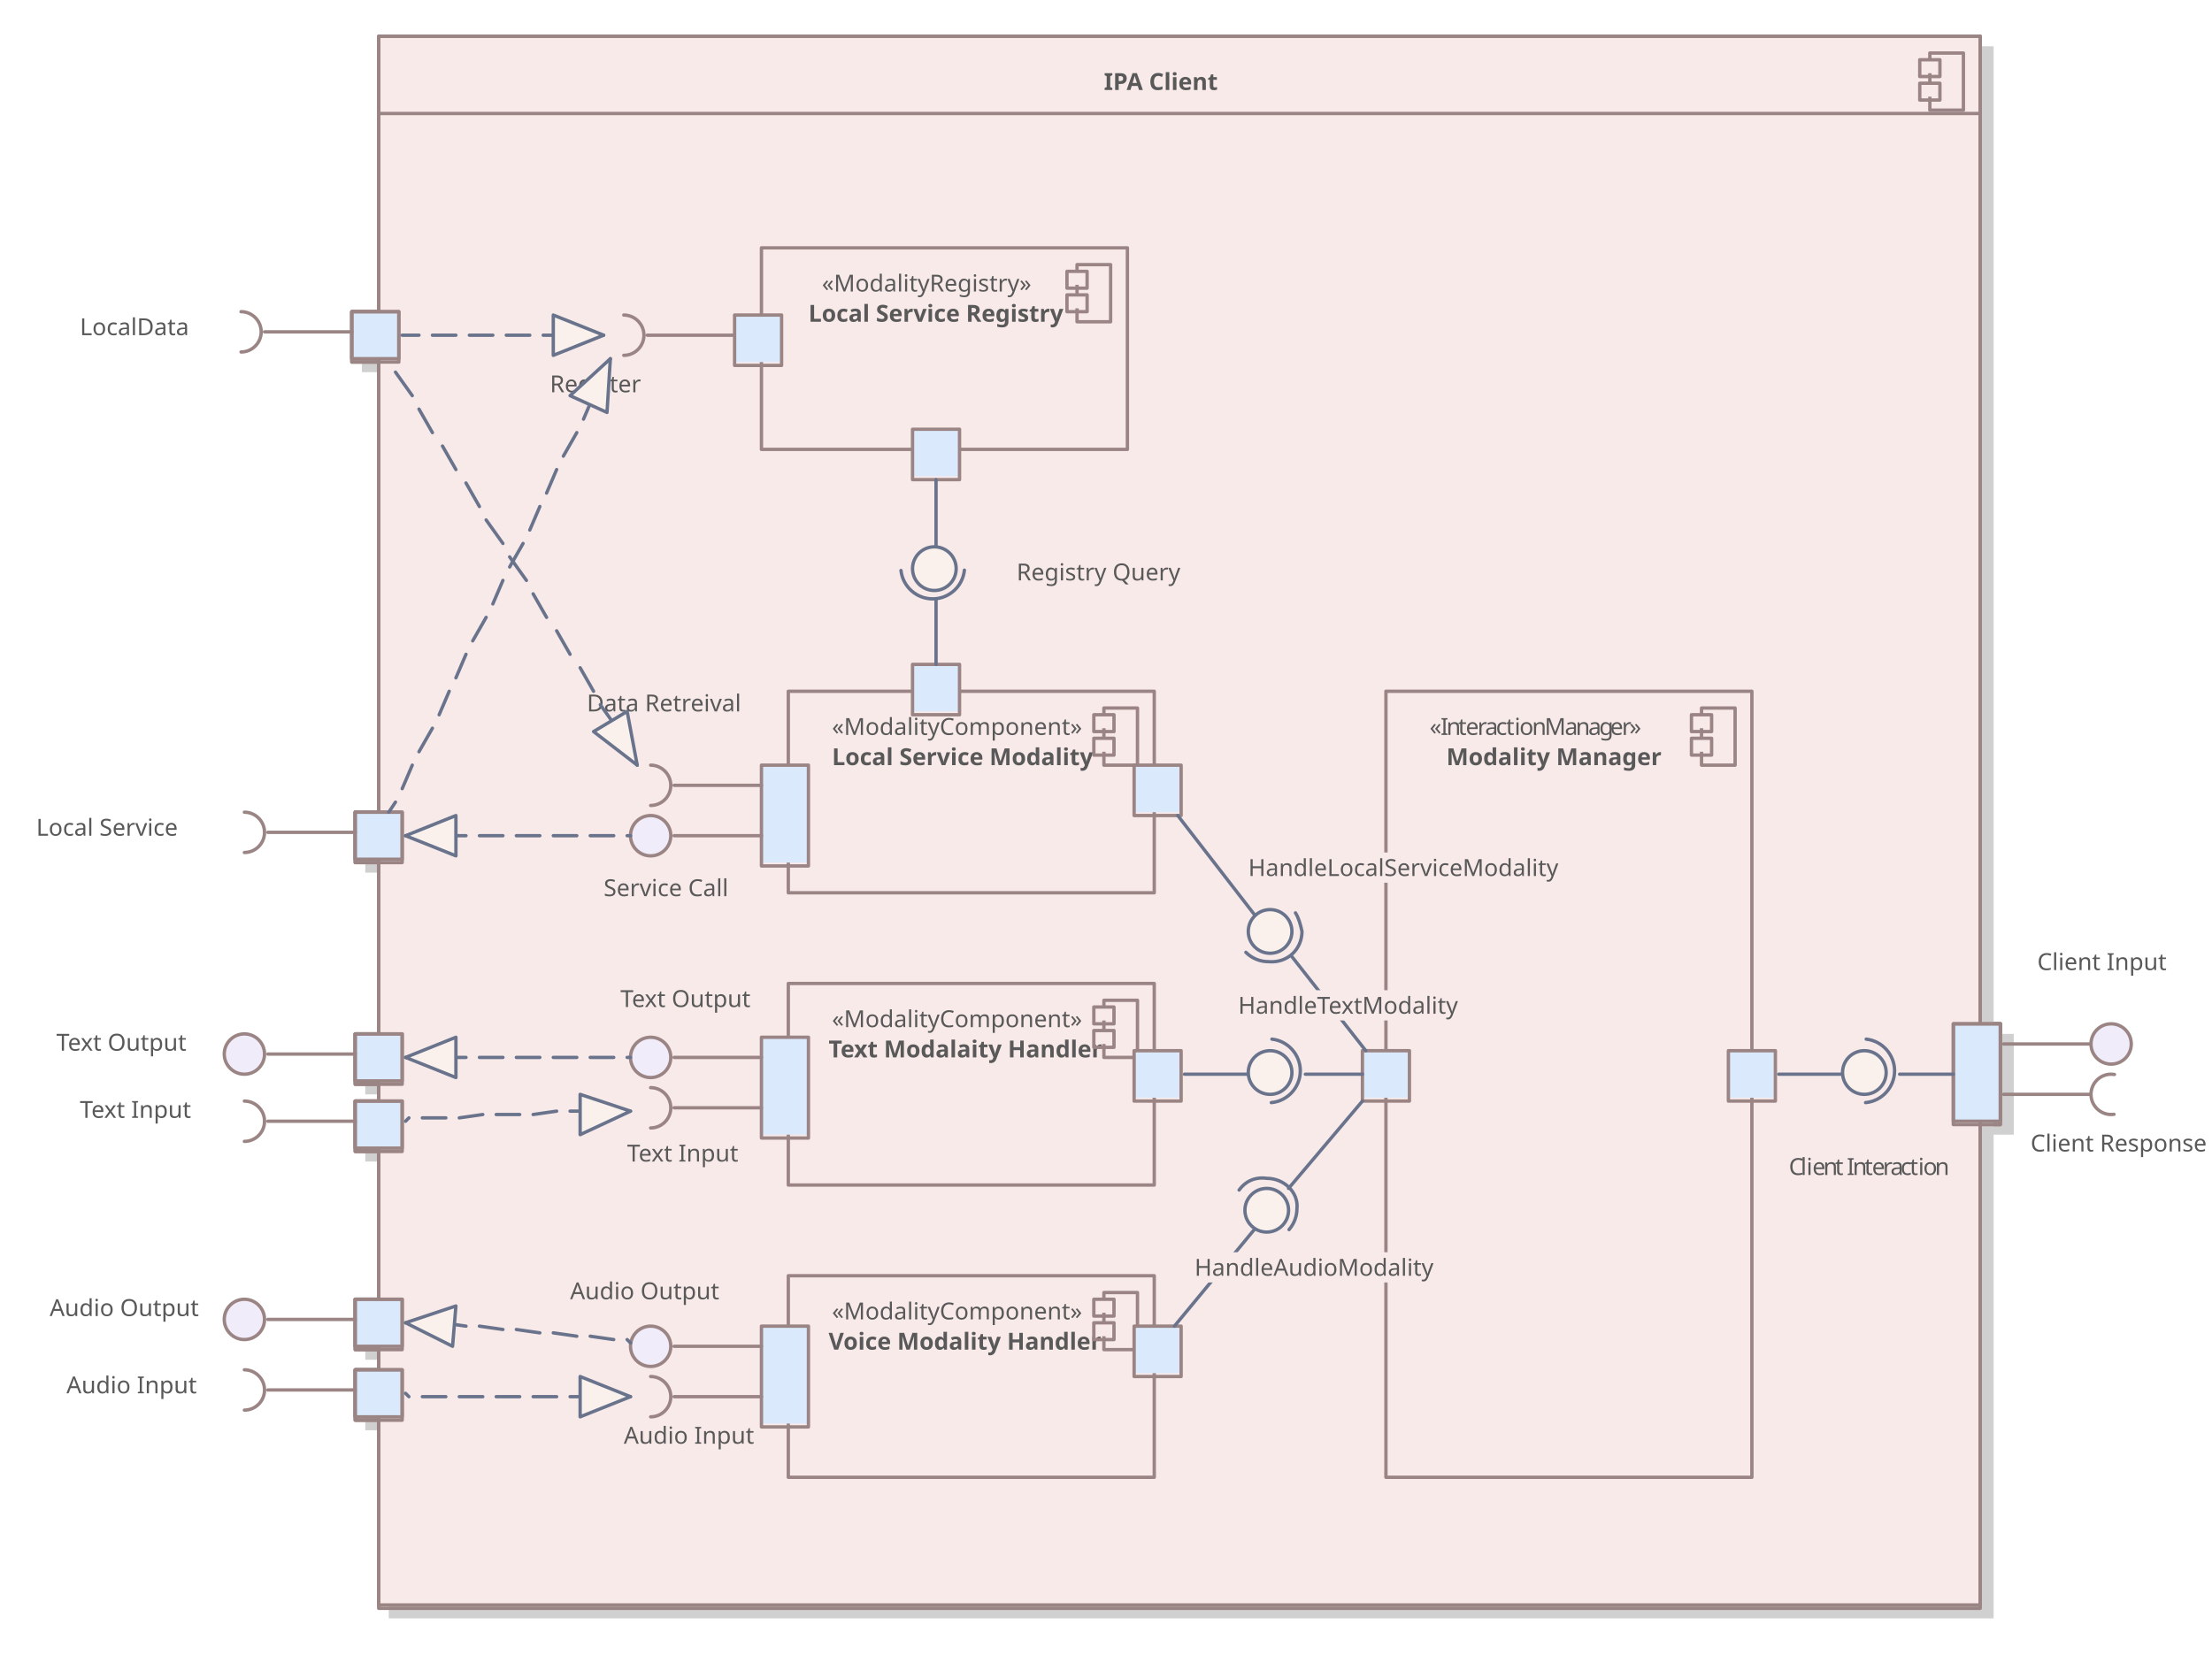
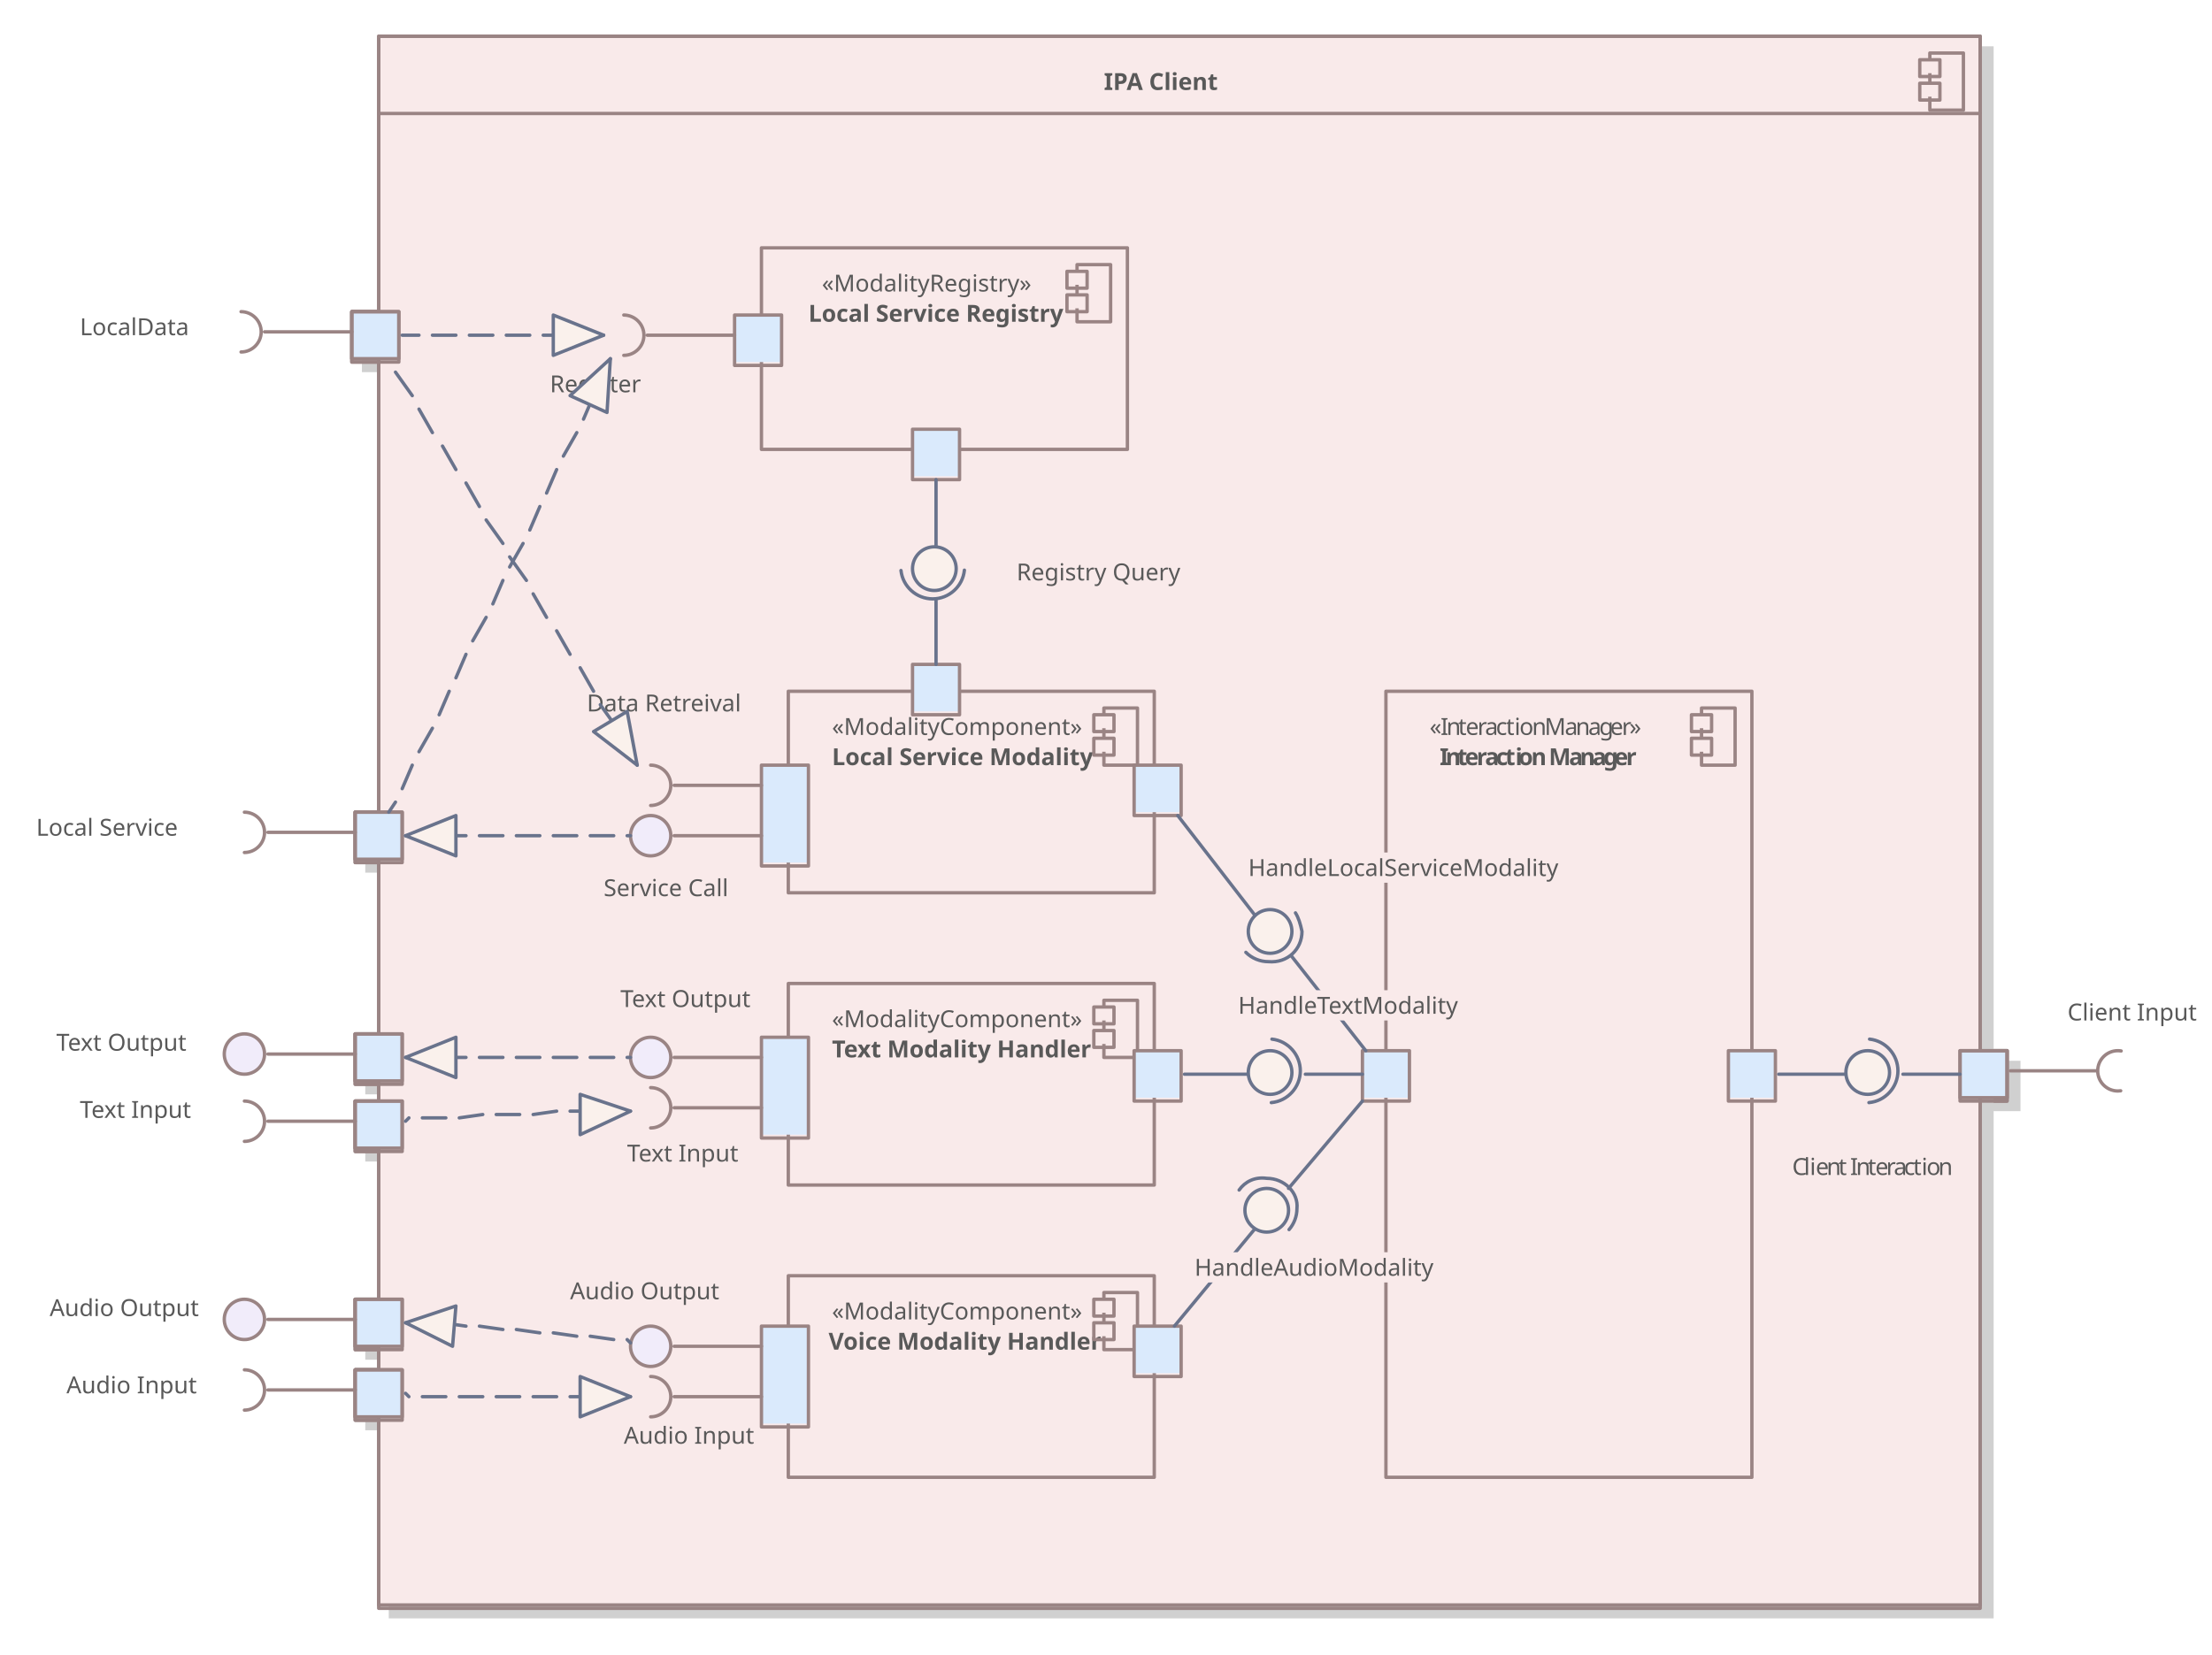
<svg xmlns="http://www.w3.org/2000/svg" version="1.1" preserveAspectRatio="xMidYMid" xml:space="preserve" width="488.354pt" height="365.397pt" viewBox="-7.259 24.19 488.354 365.397">
  <g transform="matrix(1 0 0 -1 0 816)">
    <g stroke="#000000" fill="none" fill-rule="evenodd" stroke-width="1" stroke-linecap="round" stroke-linejoin="round" stroke-miterlimit="3" letter-spacing="normal" font-weight="normal" font-style="normal" baseline-shift="0">
      <g transform="matrix(0.5 0 0 0.5 0 816.45)">
        <g transform="matrix(1.482477 0 0 -1.483639 0 0)" font-family="CalibriUnicode" font-size="7">
-           <rect fill="#D0D0D0" stroke="none" x="575" y="341" width="15" height="30" />
-           <rect stroke="none" fill="#DAEAFC" x="572" y="338" width="14" height="29" />
-           <rect stroke="#9A8484" x="572" y="338" width="14" height="30" />
-           <rect stroke="#9A8484" x="572" y="338" width="14" height="29" />
+           <rect fill="#D0D0D0" stroke="none" x="577" y="349" width="15" height="15" />
+           <rect stroke="none" fill="#DAEAFC" x="574" y="346" width="14" height="14" />
+           <rect stroke="#9A8484" x="574" y="346" width="14" height="15" />
+           <rect stroke="#9A8484" x="574" y="346" width="14" height="14" />
          <rect fill="#D0D0D0" stroke="none" x="98" y="129" width="15" height="15" />
          <rect stroke="none" fill="#DAEAFC" x="95" y="126" width="14" height="14" />
          <rect stroke="#9A8484" x="95" y="126" width="14" height="15" />
          <rect stroke="#9A8484" x="95" y="126" width="14" height="14" />
          <rect fill="#D0D0D0" stroke="none" x="99" y="423" width="15" height="15" />
          <rect stroke="none" fill="#DAEAFC" x="96" y="420" width="14" height="14" />
          <rect stroke="#9A8484" x="96" y="420" width="14" height="15" />
          <rect stroke="#9A8484" x="96" y="420" width="14" height="14" />
          <rect fill="#D0D0D0" stroke="none" x="99" y="444" width="15" height="15" />
          <rect stroke="none" fill="#DAEAFC" x="96" y="441" width="14" height="14" />
          <rect stroke="#9A8484" x="96" y="441" width="14" height="15" />
          <rect stroke="#9A8484" x="96" y="441" width="14" height="14" />
          <rect fill="#D0D0D0" stroke="none" x="99" y="278" width="15" height="15" />
          <rect stroke="none" fill="#DAEAFC" x="96" y="275" width="14" height="14" />
          <rect stroke="#9A8484" x="96" y="275" width="14" height="15" />
          <rect stroke="#9A8484" x="96" y="275" width="14" height="14" />
          <rect fill="#D0D0D0" stroke="none" x="99" y="344" width="15" height="15" />
          <rect stroke="none" fill="#DAEAFC" x="96" y="341" width="14" height="14" />
          <rect stroke="#9A8484" x="96" y="341" width="14" height="15" />
          <rect stroke="#9A8484" x="96" y="341" width="14" height="14" />
          <rect fill="#D0D0D0" stroke="none" x="99" y="364" width="15" height="15" />
          <rect stroke="none" fill="#DAEAFC" x="96" y="361" width="14" height="14" />
          <rect stroke="#9A8484" x="96" y="361" width="14" height="15" />
          <rect stroke="#9A8484" x="96" y="361" width="14" height="14" />
          <rect fill="#D0D0D0" stroke="none" x="106" y="47" width="478" height="468" />
          <rect stroke="none" fill="#F9EAEA" x="103" y="44" width="477" height="467" />
          <rect stroke="#9A8484" x="103" y="44" width="477" height="468" />
          <rect stroke="#9A8484" x="103" y="44" width="477" height="467" />
          <text transform="matrix(1 0 0 1 319 53)" fill="#595959" font-weight="bold" stroke="none">
            <tspan dx="0 " x="0" y="7">IPA Client</tspan>
          </text>
          <path stroke="#9A8484" d="M103 67H580" />
          <rect stroke="none" fill="#F9EAEA" x="565" y="49" width="10" height="16" />
          <rect stroke="#9A8484" x="565" y="49" width="10" height="17" />
          <rect stroke="none" fill="#F9EAEA" x="562" y="51" width="6" height="4" />
          <rect stroke="#9A8484" x="562" y="51" width="6" height="5" />
          <rect stroke="none" fill="#F9EAEA" x="562" y="58" width="6" height="4" />
          <rect stroke="#9A8484" x="562" y="58" width="6" height="5" />
-           <rect stroke="none" fill="#DAEAFC" x="572" y="338" width="14" height="29" />
-           <rect stroke="#9A8484" x="572" y="338" width="14" height="30" />
-           <rect stroke="#9A8484" x="572" y="338" width="14" height="29" />
+           <rect stroke="none" fill="#DAEAFC" x="574" y="346" width="14" height="14" />
+           <rect stroke="#9A8484" x="574" y="346" width="14" height="15" />
+           <rect stroke="#9A8484" x="574" y="346" width="14" height="14" />
          <rect stroke="none" fill="#DAEAFC" x="95" y="126" width="14" height="14" />
          <rect stroke="#9A8484" x="95" y="126" width="14" height="15" />
          <rect stroke="#9A8484" x="95" y="126" width="14" height="14" />
          <rect stroke="none" fill="#DAEAFC" x="96" y="420" width="14" height="14" />
          <rect stroke="#9A8484" x="96" y="420" width="14" height="15" />
          <rect stroke="#9A8484" x="96" y="420" width="14" height="14" />
          <rect stroke="none" fill="#DAEAFC" x="96" y="441" width="14" height="14" />
          <rect stroke="#9A8484" x="96" y="441" width="14" height="15" />
          <rect stroke="#9A8484" x="96" y="441" width="14" height="14" />
          <rect stroke="none" fill="#DAEAFC" x="96" y="275" width="14" height="14" />
          <rect stroke="#9A8484" x="96" y="275" width="14" height="15" />
          <rect stroke="#9A8484" x="96" y="275" width="14" height="14" />
          <rect stroke="none" fill="#DAEAFC" x="96" y="341" width="14" height="14" />
          <rect stroke="#9A8484" x="96" y="341" width="14" height="15" />
          <rect stroke="#9A8484" x="96" y="341" width="14" height="14" />
          <rect stroke="none" fill="#DAEAFC" x="96" y="361" width="14" height="14" />
          <rect stroke="#9A8484" x="96" y="361" width="14" height="15" />
          <rect stroke="#9A8484" x="96" y="361" width="14" height="14" />
-           <path stroke="#9A8484" d="M587 344h26" />
-           <path stroke="none" fill="#F1ECFA" d="M613 344C613 340.69 615.69 338 619 338C622.31 338 625 340.69 625 344C625 347.31 622.31 350 619 350C615.69 350 613 347.31 613 344" />
-           <path stroke="#9A8484" d="M613 344C613 340.69 615.69 338 619 338C622.31 338 625 340.69 625 344C625 347.31 622.31 350 619 350C615.69 350 613 347.31 613 344M613 344C613 340.69 615.69 338 619 338C622.31 338 625 340.69 625 344C625 347.31 622.31 350 619 350C615.69 350 613 347.31 613 344" />
-           <text transform="matrix(1 0 0 1 597 315)" fill="#595959" stroke="none">
+           <path stroke="#9A8484" d="M589 352h26M621.99 346.08C621.66 346.03 621.33 346 621 346C617.69 346 615 348.69 615 352C615 355.31 617.69 358 621 358C621.28 358 621.57 357.98 621.85 357.94" />
+           <text transform="matrix(1 0 0 1 606 330)" fill="#595959" stroke="none">
            <tspan dx="0 " x="0" y="7">Client Input</tspan>
-           </text>
-           <path stroke="#9A8484" d="M587 359h26M619.99 353.08C619.66 353.03 619.33 353 619 353C615.69 353 613 355.69 613 359C613 362.31 615.69 365 619 365C619.28 365 619.57 364.98 619.85 364.94" />
-           <text transform="matrix(1 0 0 1 595 369)" fill="#595959" stroke="none">
-             <tspan dx="0 " x="0" y="7">Client Response</tspan>
          </text>
          <path stroke="#9A8484" d="M95 132H69m-7 6C62 138 62 138 62 138C65.31 138 68 135.31 68 132C68 128.71 65.29 126 62 126" />
          <text transform="matrix(1 0 0 1 14 126)" fill="#595959" stroke="none">
            <tspan dx="0 " x="0" y="7">LocalData</tspan>
          </text>
          <path stroke="#9A8484" d="M96 426H70" />
          <path stroke="none" fill="#F1ECFA" d="M57 426C57 422.69 59.69 420 63 420C66.31 420 69 422.69 69 426C69 429.31 66.31 432 63 432C59.69 432 57 429.31 57 426" />
          <path stroke="#9A8484" d="M57 426C57 422.69 59.69 420 63 420C66.31 420 69 422.69 69 426C69 429.31 66.31 432 63 432C59.69 432 57 429.31 57 426M57 426C57 422.69 59.69 420 63 420C66.31 420 69 422.69 69 426C69 429.31 66.31 432 63 432C59.69 432 57 429.31 57 426" />
          <text transform="matrix(1 0 0 1 5 418)" fill="#595959" stroke="none">
            <tspan dx="0 " x="0" y="7">Audio Output</tspan>
          </text>
          <path stroke="#9A8484" d="M96 447H70m-7 6C63 453 63 453 63 453C66.31 453 69 450.31 69 447C69 443.71 66.29 441 63 441" />
          <text transform="matrix(1 0 0 1 10 441)" fill="#595959" stroke="none">
            <tspan dx="0 " x="0" y="7">Audio Input</tspan>
          </text>
          <path stroke="#9A8484" d="M96 281H70m-7 6C63 287 63 287 63 287C66.31 287 69 284.31 69 281C69 277.71 66.29 275 63 275" />
          <text transform="matrix(1 0 0 1 1 275)" fill="#595959" stroke="none">
            <tspan dx="0 " x="0" y="7">Local Service</tspan>
          </text>
          <path stroke="#9A8484" d="M96 347H70" />
          <path stroke="none" fill="#F1ECFA" d="M57 347C57 343.69 59.69 341 63 341C66.31 341 69 343.69 69 347C69 350.31 66.31 353 63 353C59.69 353 57 350.31 57 347" />
          <path stroke="#9A8484" d="M57 347C57 343.69 59.69 341 63 341C66.31 341 69 343.69 69 347C69 350.31 66.31 353 63 353C59.69 353 57 350.31 57 347M57 347C57 343.69 59.69 341 63 341C66.31 341 69 343.69 69 347C69 350.31 66.31 353 63 353C59.69 353 57 350.31 57 347" />
          <text transform="matrix(1 0 0 1 7 339)" fill="#595959" stroke="none">
            <tspan dx="0 " x="0" y="7">Text Output</tspan>
          </text>
          <path stroke="#9A8484" d="M96 367H70m-7 6C63 373 63 373 63 373C66.31 373 69 370.31 69 367C69 363.71 66.29 361 63 361" />
          <text transform="matrix(1 0 0 1 14 359)" fill="#595959" stroke="none">
            <tspan dx="0 " x="0" y="7">Text Input</tspan>
          </text>
          <rect stroke="none" fill="#F9EAEA" x="217" y="107" width="109" height="59" />
          <rect stroke="#9A8484" x="217" y="107" width="109" height="60" />
          <text transform="matrix(1 0 0 1 235 113)" fill="#595959" stroke="none">
            <tspan dx="0 " x="0" y="7">«ModalityRegistry»</tspan>
          </text>
          <text transform="matrix(1 0 0 1 231 122)" fill="#595959" font-weight="bold" stroke="none">
            <tspan dx="0 " x="0" y="7">Local Service Registry</tspan>
          </text>
          <rect stroke="none" fill="#F9EAEA" x="311" y="112" width="10" height="16" />
          <rect stroke="#9A8484" x="311" y="112" width="10" height="17" />
          <rect stroke="none" fill="#F9EAEA" x="308" y="114" width="6" height="4" />
          <rect stroke="#9A8484" x="308" y="114" width="6" height="5" />
          <rect stroke="none" fill="#F9EAEA" x="308" y="121" width="6" height="4" />
          <rect stroke="#9A8484" x="308" y="121" width="6" height="5" />
          <rect stroke="none" fill="#DAEAFC" x="209" y="127" width="14" height="14" />
          <rect stroke="#9A8484" x="209" y="127" width="14" height="15" />
          <rect stroke="none" fill="#DAEAFC" x="262" y="161" width="14" height="14" />
          <rect stroke="#9A8484" x="262" y="161" width="14" height="15" />
          <path stroke="#9A8484" d="M209 133H183m-7 6C176 139 176 139 176 139C179.31 139 182 136.31 182 133C182 129.71 179.29 127 176 127" />
          <text transform="matrix(1 0 0 1 154 143)" fill="#595959" stroke="none">
            <tspan dx="0 " x="0" y="7">Register</tspan>
          </text>
          <rect stroke="none" fill="#F9EAEA" x="403" y="239" width="109" height="233" />
          <rect stroke="#9A8484" x="403" y="239" width="109" height="234" />
          <text transform="matrix(1 0 0 1 416 245)" fill="#595959" stroke="none">
            <tspan dx="0 " x="0" y="7">«</tspan>
            <tspan dx="0 " x="3.25" y="7">I</tspan>
            <tspan dx="0 " x="5" y="7">n</tspan>
            <tspan dx="0 " x="8.5" y="7">t</tspan>
            <tspan dx="0 " x="10.75" y="7">e</tspan>
            <tspan dx="0 " x="14.25" y="7">r</tspan>
            <tspan dx="0 " x="16.5" y="7">a</tspan>
            <tspan dx="0 " x="19.75" y="7">c</tspan>
            <tspan dx="0 0 " x="22.75" y="7">ti</tspan>
            <tspan dx="0 " x="26.75" y="7">o</tspan>
            <tspan dx="0 " x="30.5" y="7">n</tspan>
            <tspan dx="0 " x="34.25" y="7">M</tspan>
            <tspan dx="0 " x="40.25" y="7">a</tspan>
            <tspan dx="0 " x="43.5" y="7">n</tspan>
            <tspan dx="0 " x="47.25" y="7">a</tspan>
            <tspan dx="0 " x="50.5" y="7">g</tspan>
            <tspan dx="0 " x="53.75" y="7">e</tspan>
            <tspan dx="0 " x="57.25" y="7">r</tspan>
            <tspan dx="0 " x="59.5" y="7">»</tspan>
          </text>
-           <text transform="matrix(1 0 0 1 421 254)" fill="#595959" font-weight="bold" stroke="none">
-             <tspan dx="0 " x="0" y="7">Modality Manager</tspan>
+           <text transform="matrix(1 0 0 1 419 254)" fill="#595959" font-weight="bold" stroke="none">
+             <tspan dx="0 " x="0" y="7">I</tspan>
+             <tspan dx="0 " x="1.75" y="7">n</tspan>
+             <tspan dx="0 " x="5.25" y="7">t</tspan>
+             <tspan dx="0 " x="7.5" y="7">e</tspan>
+             <tspan dx="0 " x="11" y="7">r</tspan>
+             <tspan dx="0 " x="13.5" y="7">a</tspan>
+             <tspan dx="0 " x="16.75" y="7">c</tspan>
+             <tspan dx="0 0 " x="19.5" y="7">ti</tspan>
+             <tspan dx="0 " x="23.5" y="7">o</tspan>
+             <tspan dx="0 " x="27.25" y="7">n</tspan>
+             <tspan dx="0 " x="31" y="7"> </tspan>
+             <tspan dx="0 " x="32.5" y="7">M</tspan>
+             <tspan dx="0 " x="38.5" y="7">a</tspan>
+             <tspan dx="0 " x="41.75" y="7">n</tspan>
+             <tspan dx="0 " x="45.5" y="7">a</tspan>
+             <tspan dx="0 " x="48.75" y="7">g</tspan>
+             <tspan dx="0 " x="52" y="7">e</tspan>
+             <tspan dx="0 " x="55.5" y="7">r</tspan>
          </text>
          <rect stroke="none" fill="#F9EAEA" x="497" y="244" width="10" height="16" />
          <rect stroke="#9A8484" x="497" y="244" width="10" height="17" />
          <rect stroke="none" fill="#F9EAEA" x="494" y="246" width="6" height="4" />
          <rect stroke="#9A8484" x="494" y="246" width="6" height="5" />
          <rect stroke="none" fill="#F9EAEA" x="494" y="253" width="6" height="4" />
          <rect stroke="#9A8484" x="494" y="253" width="6" height="5" />
          <rect stroke="none" fill="#DAEAFC" x="396" y="346" width="14" height="14" />
          <rect stroke="#9A8484" x="396" y="346" width="14" height="15" />
          <rect stroke="none" fill="#DAEAFC" x="505" y="346" width="14" height="14" />
          <rect stroke="#9A8484" x="505" y="346" width="14" height="15" />
          <rect stroke="none" fill="#F9EAEA" x="225" y="413" width="109" height="59" />
          <rect stroke="#9A8484" x="225" y="413" width="109" height="60" />
          <text transform="matrix(1 0 0 1 238 419)" fill="#595959" stroke="none">
            <tspan dx="0 " x="0" y="7">«ModalityComponent»</tspan>
          </text>
          <text transform="matrix(1 0 0 1 237 428)" fill="#595959" font-weight="bold" stroke="none">
            <tspan dx="0 " x="0" y="7">Voice Modality Handler</tspan>
          </text>
          <rect stroke="none" fill="#F9EAEA" x="319" y="418" width="10" height="16" />
          <rect stroke="#9A8484" x="319" y="418" width="10" height="17" />
          <rect stroke="none" fill="#F9EAEA" x="316" y="420" width="6" height="4" />
          <rect stroke="#9A8484" x="316" y="420" width="6" height="5" />
          <rect stroke="none" fill="#F9EAEA" x="316" y="427" width="6" height="4" />
          <rect stroke="#9A8484" x="316" y="427" width="6" height="5" />
          <rect stroke="none" fill="#DAEAFC" x="217" y="428" width="14" height="29" />
          <rect stroke="#9A8484" x="217" y="428" width="14" height="30" />
          <rect stroke="none" fill="#DAEAFC" x="328" y="428" width="14" height="14" />
          <rect stroke="#9A8484" x="328" y="428" width="14" height="15" />
          <path stroke="#9A8484" d="M217 434H191" />
          <path stroke="none" fill="#F1ECFA" d="M178 434C178 430.69 180.69 428 184 428C187.31 428 190 430.69 190 434C190 437.31 187.31 440 184 440C180.69 440 178 437.31 178 434" />
          <path stroke="#9A8484" d="M178 434C178 430.69 180.69 428 184 428C187.31 428 190 430.69 190 434C190 437.31 187.31 440 184 440C180.69 440 178 437.31 178 434M178 434C178 430.69 180.69 428 184 428C187.31 428 190 430.69 190 434C190 437.31 187.31 440 184 440C180.69 440 178 437.31 178 434" />
          <text transform="matrix(1 0 0 1 160 413)" fill="#595959" stroke="none">
            <tspan dx="0 " x="0" y="7">Audio Output</tspan>
          </text>
          <path stroke="#9A8484" d="M217 449H191m-7 6C184 455 184 455 184 455C187.31 455 190 452.31 190 449C190 445.71 187.29 443 184 443" />
          <text transform="matrix(1 0 0 1 176 456)" fill="#595959" stroke="none">
            <tspan dx="0 " x="0" y="7">Audio Input</tspan>
          </text>
          <rect stroke="none" fill="#F9EAEA" x="225" y="326" width="109" height="59" />
          <rect stroke="#9A8484" x="225" y="326" width="109" height="60" />
          <text transform="matrix(1 0 0 1 238 332)" fill="#595959" stroke="none">
            <tspan dx="0 " x="0" y="7">«ModalityComponent»</tspan>
          </text>
-           <text transform="matrix(1 0 0 1 237 341)" fill="#595959" font-weight="bold" stroke="none">
-             <tspan dx="0 " x="0" y="7">Text Modalaity Handler</tspan>
+           <text transform="matrix(1 0 0 1 238 341)" fill="#595959" font-weight="bold" stroke="none">
+             <tspan dx="0 " x="0" y="7">Text Modality Handler</tspan>
          </text>
          <rect stroke="none" fill="#F9EAEA" x="319" y="331" width="10" height="16" />
          <rect stroke="#9A8484" x="319" y="331" width="10" height="17" />
          <rect stroke="none" fill="#F9EAEA" x="316" y="333" width="6" height="4" />
          <rect stroke="#9A8484" x="316" y="333" width="6" height="5" />
          <rect stroke="none" fill="#F9EAEA" x="316" y="340" width="6" height="4" />
          <rect stroke="#9A8484" x="316" y="340" width="6" height="5" />
          <rect stroke="none" fill="#DAEAFC" x="217" y="342" width="14" height="29" />
          <rect stroke="#9A8484" x="217" y="342" width="14" height="30" />
          <rect stroke="none" fill="#DAEAFC" x="328" y="346" width="14" height="14" />
          <rect stroke="#9A8484" x="328" y="346" width="14" height="15" />
          <path stroke="#9A8484" d="M217 348H191" />
          <path stroke="none" fill="#F1ECFA" d="M178 348C178 344.69 180.69 342 184 342C187.31 342 190 344.69 190 348C190 351.31 187.31 354 184 354C180.69 354 178 351.31 178 348" />
          <path stroke="#9A8484" d="M178 348C178 344.69 180.69 342 184 342C187.31 342 190 344.69 190 348C190 351.31 187.31 354 184 354C180.69 354 178 351.31 178 348M178 348C178 344.69 180.69 342 184 342C187.31 342 190 344.69 190 348C190 351.31 187.31 354 184 354C180.69 354 178 351.31 178 348" />
          <text transform="matrix(1 0 0 1 175 326)" fill="#595959" stroke="none">
            <tspan dx="0 " x="0" y="7">Text Output</tspan>
          </text>
          <path stroke="#9A8484" d="M217 363H191m-7 6C184 369 184 369 184 369C187.31 369 190 366.31 190 363C190 359.71 187.29 357 184 357" />
          <text transform="matrix(1 0 0 1 177 372)" fill="#595959" stroke="none">
            <tspan dx="0 " x="0" y="7">Text Input</tspan>
          </text>
          <rect stroke="none" fill="#F9EAEA" x="225" y="239" width="109" height="59" />
          <rect stroke="#9A8484" x="225" y="239" width="109" height="60" />
          <text transform="matrix(1 0 0 1 238 245)" fill="#595959" stroke="none">
            <tspan dx="0 " x="0" y="7">«ModalityComponent»</tspan>
          </text>
          <text transform="matrix(1 0 0 1 238 254)" fill="#595959" font-weight="bold" stroke="none">
            <tspan dx="0 " x="0" y="7">Local Service Modality</tspan>
          </text>
          <rect stroke="none" fill="#F9EAEA" x="319" y="244" width="10" height="16" />
          <rect stroke="#9A8484" x="319" y="244" width="10" height="17" />
          <rect stroke="none" fill="#F9EAEA" x="316" y="246" width="6" height="4" />
          <rect stroke="#9A8484" x="316" y="246" width="6" height="5" />
          <rect stroke="none" fill="#F9EAEA" x="316" y="253" width="6" height="4" />
          <rect stroke="#9A8484" x="316" y="253" width="6" height="5" />
          <rect stroke="none" fill="#DAEAFC" x="328" y="261" width="14" height="14" />
          <rect stroke="#9A8484" x="328" y="261" width="14" height="15" />
          <rect stroke="none" fill="#DAEAFC" x="217" y="261" width="14" height="29" />
          <rect stroke="#9A8484" x="217" y="261" width="14" height="30" />
          <rect stroke="none" fill="#DAEAFC" x="262" y="231" width="14" height="14" />
          <rect stroke="#9A8484" x="262" y="231" width="14" height="15" />
          <path stroke="#9A8484" d="M217 267H191m-7 6C184 273 184 273 184 273C187.31 273 190 270.31 190 267C190 263.71 187.29 261 184 261" />
          <text transform="matrix(1 0 0 1 165 238)" fill="#595959" stroke="none">
            <tspan dx="0 " x="0" y="7">Data Retreival</tspan>
          </text>
          <path stroke="#9A8484" d="M217 282H191" />
          <path stroke="none" fill="#F1ECFA" d="M178 282C178 278.69 180.69 276 184 276C187.31 276 190 278.69 190 282C190 285.31 187.31 288 184 288C180.69 288 178 285.31 178 282" />
          <path stroke="#9A8484" d="M178 282C178 278.69 180.69 276 184 276C187.31 276 190 278.69 190 282C190 285.31 187.31 288 184 288C180.69 288 178 285.31 178 282M178 282C178 278.69 180.69 276 184 276C187.31 276 190 278.69 190 282C190 285.31 187.31 288 184 288C180.69 288 178 285.31 178 282" />
          <text transform="matrix(1 0 0 1 170 293)" fill="#595959" stroke="none">
            <tspan dx="0 " x="0" y="7">Service Call</tspan>
          </text>
          <path stroke="#69738C" d="M172 140l-3 7m-2 4l-3 7m-2 4l-4 7m-2 4l-3 7m-2 4l-3 7m-2 4l-4 7m-2 4l-3 7m-2 4l-4 7m-2 4l-3 7m-2 4l-3 7m-2 4l-4 7m-2 4l-3 7m-2 4l-2 3" />
          <path stroke="#69738C" fill="#FAF1EC" d="M171 156l-11 -5l12 -11l-1 16" />
          <path stroke="#69738C" stroke-dasharray="7,4" d="M170 133L110 133" />
          <path stroke="#69738C" fill="#FAF1EC" d="M155 139V127l15 6l-15 6" />
          <path stroke="#69738C" stroke-dasharray="7,4" d="M111 282L178 282" />
          <path stroke="#69738C" fill="#FAF1EC" d="M126 276v12l-15 -6l15 -6" />
          <path stroke="#69738C" d="M180 261l-4 -7m-2 -4l-5 -7m-2 -4l-4 -7m-3 -4l-4 -7m-3 -4l-4 -7m-2 -4l-5 -7m-2 -4l-5 -7m-2 -4l-4 -7m-3 -4l-4 -7m-3 -4l-4 -7m-2 -4l-5 -7" />
          <path stroke="#69738C" fill="#FAF1EC" d="M167 251l10 -6l3 16L167 251" />
          <path stroke="#69738C" d="M397 346L375 318M361.28 316.72C363.06 318.5 365.48 319.5 368 319.5C373.75 320 378 315.75 378 310.5C377.5 308.22 377 306.47 376.06 304.97M365 307L341 276" />
          <path stroke="none" fill="#FAF1EC" d="M362 310.5C362 306.91 364.91 304 368.5 304C372.09 304 375 306.91 375 310.5C375 314.09 372.09 317 368.5 317C364.91 317 362 314.09 362 310.5" />
          <path stroke="#69738C" d="M362 310.5C362 306.91 364.91 304 368.5 304C372.09 304 375 306.91 375 310.5C375 314.09 372.09 317 368.5 317C364.91 317 362 314.09 362 310.5M396 353H379M368.86 361.46C373.73 361.02 377.5 356.89 377.5 352C377.5 347.18 373.84 343.09 369.05 342.56M362 353H343" />
          <path stroke="none" fill="#FAF1EC" d="M362 352.5C362 348.91 364.91 346 368.5 346C372.09 346 375 348.91 375 352.5C375 356.09 372.09 359 368.5 359C364.91 359 362 356.09 362 352.5" />
          <path stroke="#69738C" d="M362 352.5C362 348.91 364.91 346 368.5 346C372.09 346 375 348.91 375 352.5C375 356.09 372.09 359 368.5 359C364.91 359 362 356.09 362 352.5M396 361l-22 26M374.15 399.26C375.66 397.52 376.5 395.3 376.5 393C377 388.25 372.75 384 367.5 384C363.93 383.5 361.05 384.98 359.27 387.48M364 399l-24 29" />
          <path stroke="none" fill="#FAF1EC" d="M361 393.5C361 389.91 363.91 387 367.5 387C371.09 387 374 389.91 374 393.5C374 397.09 371.09 400 367.5 400C363.91 400 361 397.09 361 393.5" />
          <path stroke="#69738C" d="M361 393.5C361 389.91 363.91 387 367.5 387C371.09 387 374 389.91 374 393.5C374 397.09 371.09 400 367.5 400C363.91 400 361 397.09 361 393.5" />
          <path stroke="#69738C" stroke-dasharray="7,4" d="M111 348L178 348" />
          <path stroke="#69738C" fill="#FAF1EC" d="M126 342v12l-15 -6l15 -6" />
          <path stroke="#69738C" stroke-dasharray="7,4" d="M178 364L160 364" />
          <path stroke="#69738C" d="M156 364l-7 1m-4 0h-7m-4 0l-7 1m-4 0h-7m-4 0l-1 1" />
          <path stroke="#69738C" fill="#FAF1EC" d="M163 371V359l15 5l-15 7" />
          <path stroke="#69738C" d="M111 427h7m4 0l7 1m4 0l7 1m4 0l7 1m4 0l7 1m4 0l7 1m4 0l1 1" />
          <path stroke="#69738C" fill="#FAF1EC" d="M126 422l-1 12l-14 -7l15 -5" />
          <path stroke="#69738C" stroke-dasharray="7,4" d="M178 449L116 449" />
          <path stroke="#69738C" d="M112 449l-1 -1" />
          <path stroke="#69738C" fill="#FAF1EC" d="M163 455V443l15 6l-15 6" />
-           <path stroke="#69738C" d="M572 353H556M545.86 361.46C550.73 361.02 554.5 356.89 554.5 352C554.5 347.18 550.84 343.09 546.05 342.56M539 353H520" />
-           <path stroke="none" fill="#FAF1EC" d="M539 352.5C539 348.91 541.91 346 545.5 346C549.09 346 552 348.91 552 352.5C552 356.09 549.09 359 545.5 359C541.91 359 539 356.09 539 352.5" />
-           <path stroke="#69738C" d="M539 352.5C539 348.91 541.91 346 545.5 346C549.09 346 552 348.91 552 352.5C552 356.09 549.09 359 545.5 359C541.91 359 539 356.09 539 352.5M269 231V212M258.56 203.05C259.09 207.84 263.18 211.5 268 211.5C272.86 211.5 276.97 207.78 277.45 202.95M269 197V176" />
+           <path stroke="#69738C" d="M574 353H557M546.86 361.46C551.73 361.02 555.5 356.89 555.5 352C555.5 347.18 551.84 343.09 547.05 342.56M540 353H520" />
+           <path stroke="none" fill="#FAF1EC" d="M540 352.5C540 348.91 542.91 346 546.5 346C550.09 346 553 348.91 553 352.5C553 356.09 550.09 359 546.5 359C542.91 359 540 356.09 540 352.5" />
+           <path stroke="#69738C" d="M540 352.5C540 348.91 542.91 346 546.5 346C550.09 346 553 348.91 553 352.5C553 356.09 550.09 359 546.5 359C542.91 359 540 356.09 540 352.5M269 231V212M258.56 203.05C259.09 207.84 263.18 211.5 268 211.5C272.86 211.5 276.97 207.78 277.45 202.95M269 197V176" />
          <path stroke="none" fill="#FAF1EC" d="M262 202.5C262 198.91 264.91 196 268.5 196C272.09 196 275 198.91 275 202.5C275 206.09 272.09 209 268.5 209C264.91 209 262 206.09 262 202.5" />
          <path stroke="#69738C" d="M262 202.5C262 198.91 264.91 196 268.5 196C272.09 196 275 198.91 275 202.5C275 206.09 272.09 209 268.5 209C264.91 209 262 206.09 262 202.5" />
-           <g transform="matrix(1 0 0 -1 523 376)">
+           <g transform="matrix(1 0 0 -1 346 406)">
+             <rect fill="#F9EAEA" stroke="none" x="0" width="60" y="-9" height="9" />
+           </g>
+           <text transform="matrix(1 0 0 1 346 406)" fill="#595959" stroke="none">
+             <tspan dx="0 " x="0" y="7">HandleAudioModality</tspan>
+           </text>
+           <g transform="matrix(1 0 0 -1 524 376)">
            <rect fill="#F9EAEA" stroke="none" x="0" width="47" y="-9" height="9" />
          </g>
-           <text transform="matrix(1 0 0 1 523 376)" fill="#595959" stroke="none">
+           <text transform="matrix(1 0 0 1 524 376)" fill="#595959" stroke="none">
            <tspan dx="0 " x="0" y="7">C</tspan>
            <tspan dx="0 " x="3.5" y="7">l</tspan>
            <tspan dx="0 " x="5.25" y="7">i</tspan>
            <tspan dx="0 " x="7" y="7">e</tspan>
            <tspan dx="0 " x="10.25" y="7">n</tspan>
            <tspan dx="0 " x="13.75" y="7">t</tspan>
            <tspan dx="0 " x="16" y="7"> </tspan>
            <tspan dx="0 " x="17.25" y="7">I</tspan>
            <tspan dx="0 " x="19" y="7">n</tspan>
            <tspan dx="0 " x="22.5" y="7">t</tspan>
            <tspan dx="0 " x="24.75" y="7">e</tspan>
            <tspan dx="0 " x="28" y="7">r</tspan>
            <tspan dx="0 " x="30.25" y="7">a</tspan>
            <tspan dx="0 " x="33.25" y="7">c</tspan>
            <tspan dx="0 0 " x="36" y="7">ti</tspan>
            <tspan dx="0 " x="40" y="7">o</tspan>
            <tspan dx="0 " x="43.5" y="7">n</tspan>
          </text>
+           <g transform="matrix(1 0 0 -1 359 328)">
+             <rect fill="#F9EAEA" stroke="none" x="0" width="56" y="-9" height="9" />
+           </g>
+           <text transform="matrix(1 0 0 1 359 328)" fill="#595959" stroke="none">
+             <tspan dx="0 " x="0" y="7">HandleTextModality</tspan>
+           </text>
          <g transform="matrix(1 0 0 -1 293 199)">
            <rect fill="#F9EAEA" stroke="none" x="0" width="41" y="-9" height="9" />
          </g>
          <text transform="matrix(1 0 0 1 293 199)" fill="#595959" stroke="none">
            <tspan dx="0 " x="0" y="7">Registry Query</tspan>
-           </text>
-           <g transform="matrix(1 0 0 -1 346 406)">
-             <rect fill="#F9EAEA" stroke="none" x="0" width="60" y="-9" height="9" />
-           </g>
-           <text transform="matrix(1 0 0 1 346 406)" fill="#595959" stroke="none">
-             <tspan dx="0 " x="0" y="7">HandleAudioModality</tspan>
-           </text>
-           <g transform="matrix(1 0 0 -1 359 328)">
-             <rect fill="#F9EAEA" stroke="none" x="0" width="56" y="-9" height="9" />
-           </g>
-           <text transform="matrix(1 0 0 1 359 328)" fill="#595959" stroke="none">
-             <tspan dx="0 " x="0" y="7">HandleTextModality</tspan>
          </text>
          <g transform="matrix(1 0 0 -1 362 287)">
            <rect fill="#F9EAEA" stroke="none" x="0" width="79" y="-9" height="9" />
          </g>
          <text transform="matrix(1 0 0 1 362 287)" fill="#595959" stroke="none">
            <tspan dx="0 " x="0" y="7">HandleLocalServiceModality</tspan>
          </text>
        </g>
      </g>
    </g>
  </g>
</svg>
